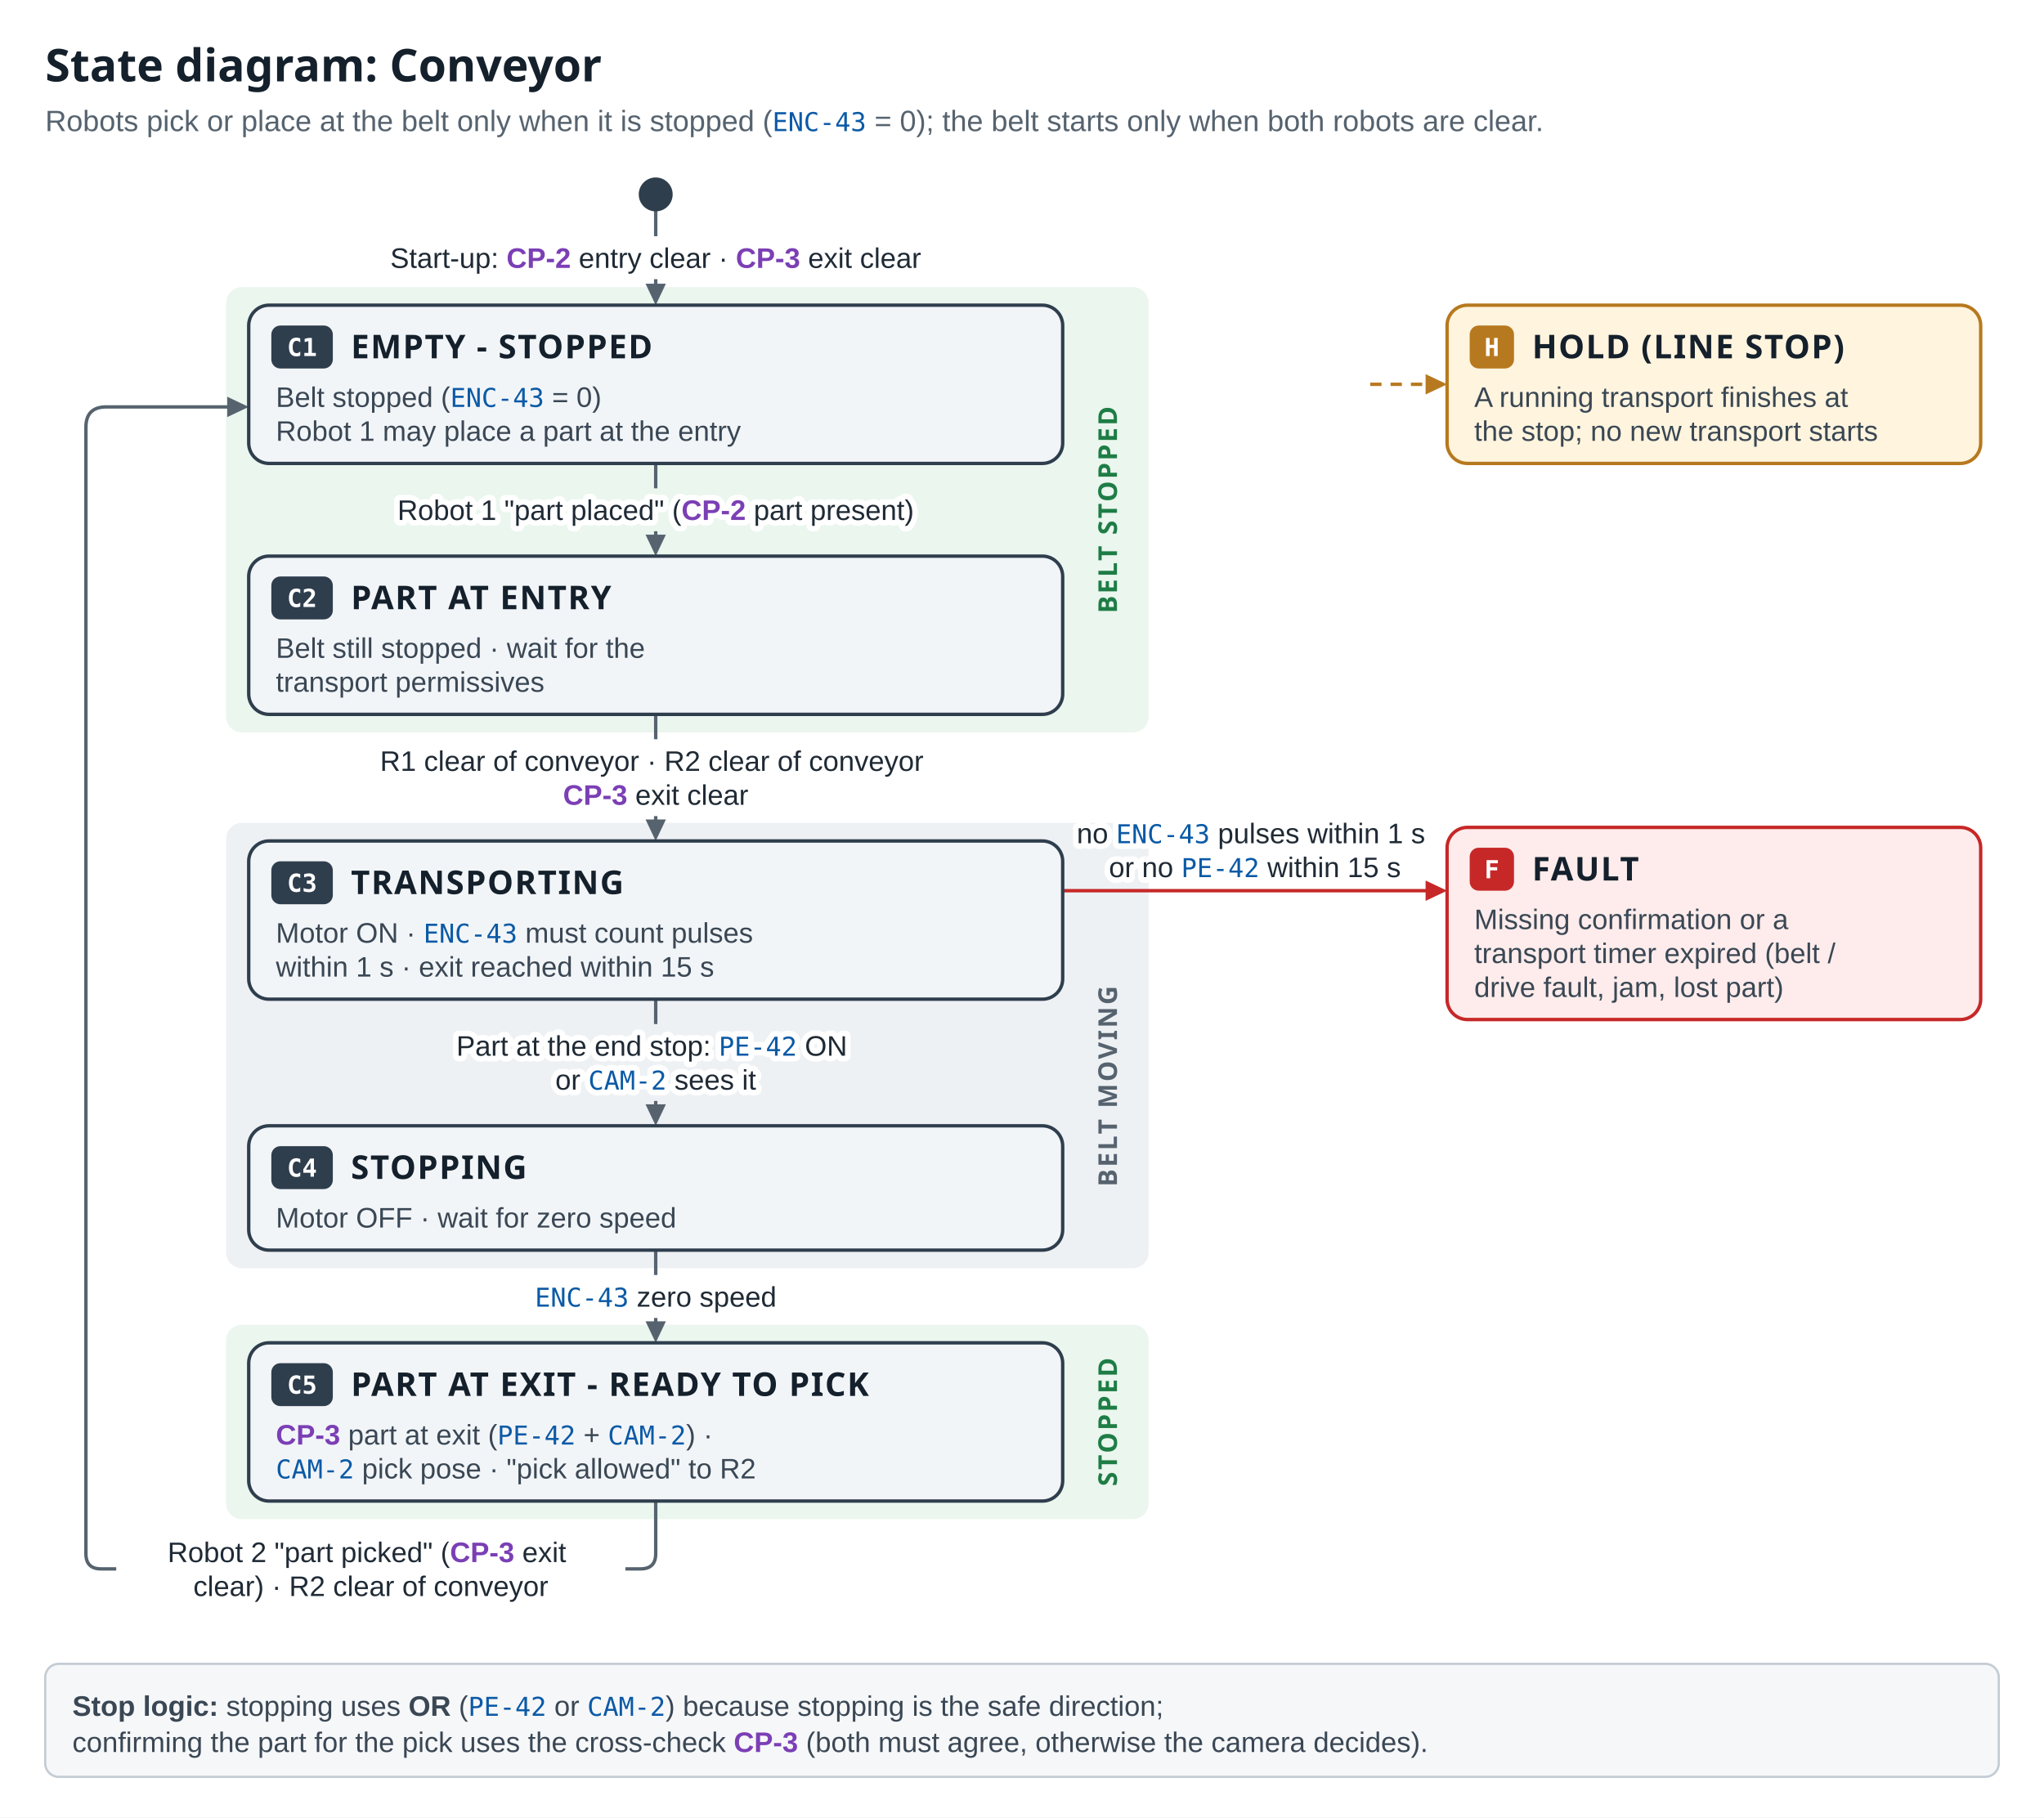
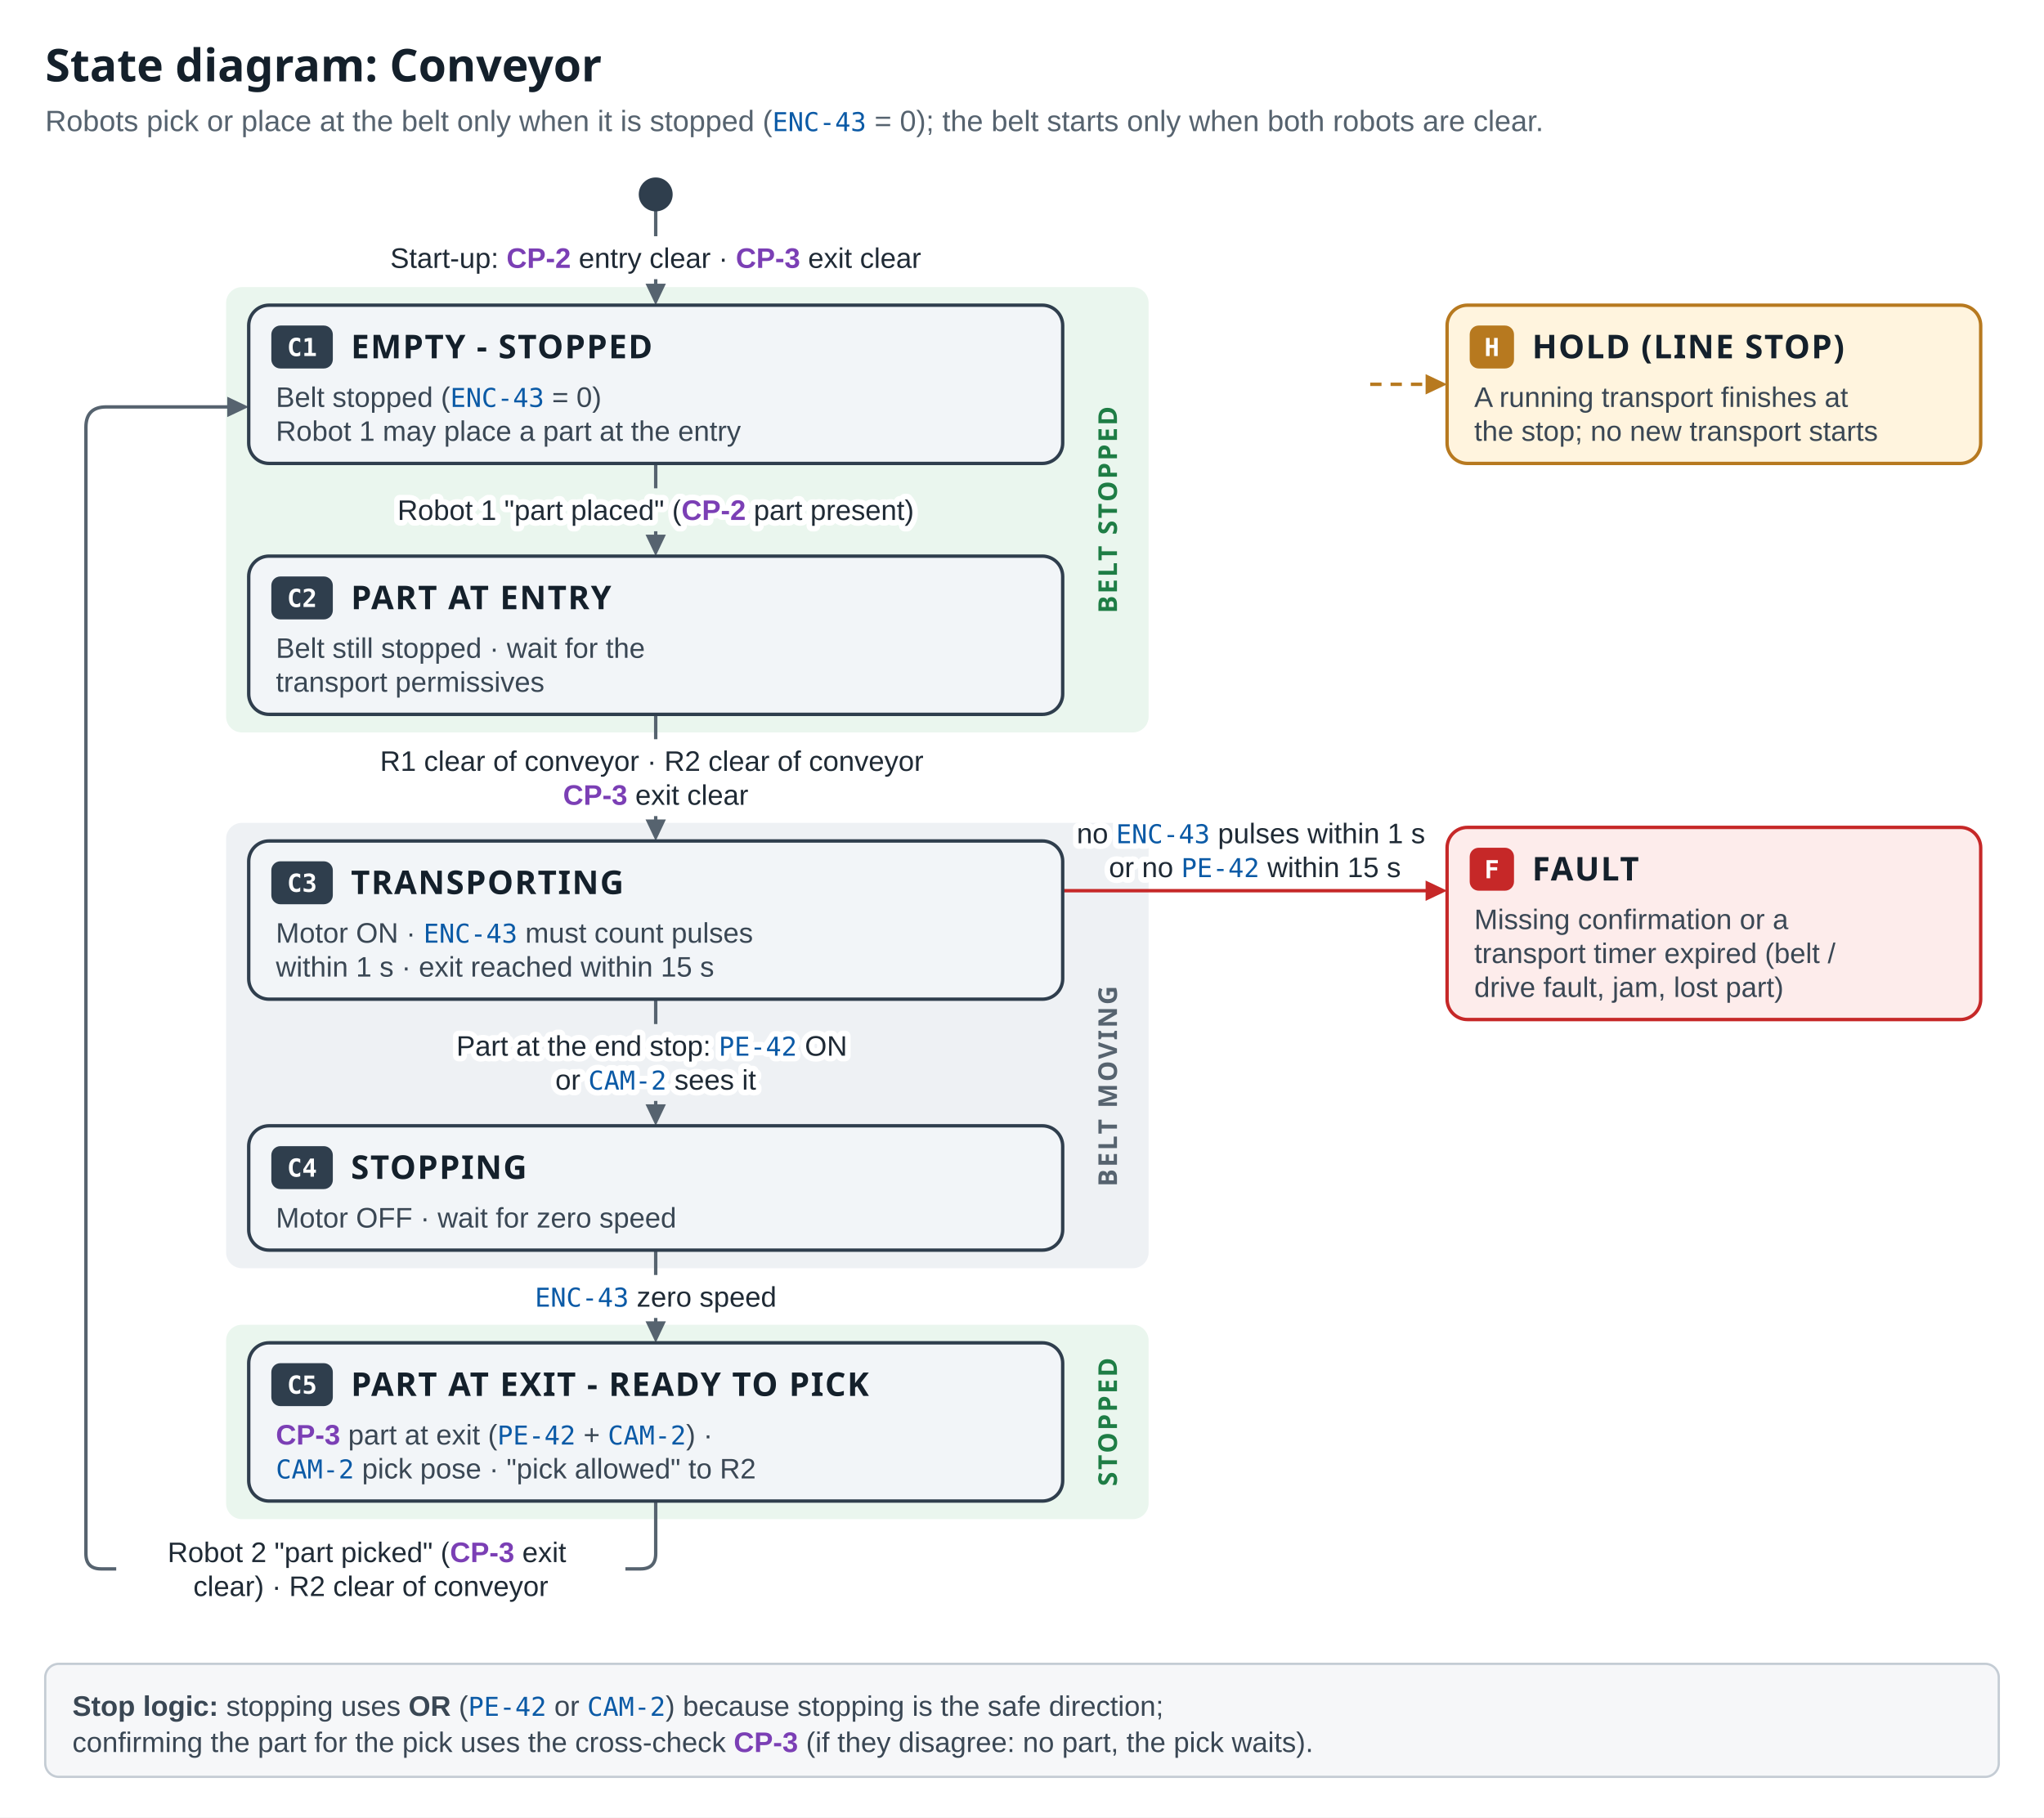
<svg xmlns="http://www.w3.org/2000/svg" class="dg-root" viewBox="0 0 904 804" width="904" height="804" font-family="'Barlow', 'Segoe UI', Arial, sans-serif" role="img" aria-label="State diagram: Conveyor">
  <style>
.dg-root{font-family:'Barlow','Segoe UI',Arial,sans-serif}
.dg-bg{fill:var(--dg-bg,#ffffff)}
.dg-title{font-family:'Barlow Semi Condensed','Barlow','Segoe UI',sans-serif;font-weight:700;font-size:20px;fill:var(--dg-ink,#14202b)}
.dg-sub{font-size:13px;fill:var(--dg-muted,#56636f)}
.dg-st-rect{fill:var(--dg-st,#f2f5f8);stroke:var(--dg-line,#2f3e4d);stroke-width:1.5}
.dg-st-title{font-family:'Barlow Semi Condensed','Barlow','Segoe UI',sans-serif;font-weight:700;font-size:14.5px;fill:var(--dg-ink,#14202b);letter-spacing:.04em}
.dg-st-do{font-size:12.5px;fill:var(--dg-soft,#3a4754)}
.dg-st-chip{fill:var(--dg-line,#2f3e4d)}
.dg-st-chiptext{font-family:'IBM Plex Mono',Consolas,monospace;font-weight:600;font-size:11px;fill:var(--dg-chipink,#ffffff)}
.dg-tr{fill:none;stroke:var(--dg-arrow,#56636f);stroke-width:1.5}
.dg-head{fill:var(--dg-arrow,#56636f)}
.dg-dash{stroke-dasharray:5 4}
.dg-trk-fault .dg-tr{stroke:var(--dg-red,#c62828)} .dg-trk-fault .dg-head{fill:var(--dg-red,#c62828)}
.dg-trk-hold .dg-tr{stroke:var(--dg-amber,#b7791f)} .dg-trk-hold .dg-head{fill:var(--dg-amber,#b7791f)}
.dg-trk-ok .dg-tr{stroke:var(--dg-green,#1e7d45)} .dg-trk-ok .dg-head{fill:var(--dg-green,#1e7d45)}
.dg-guard{font-size:12.5px;fill:var(--dg-ink2,#1f2a35)}
.dg-halo{paint-order:stroke;stroke:var(--dg-bg,#ffffff);stroke-width:5px;stroke-linejoin:round}
.dg-tag{font-family:'IBM Plex Mono',Consolas,monospace;font-size:11.5px;font-weight:500;fill:var(--dg-blue,#0b5aa6)}
.dg-cp{font-weight:700;fill:var(--dg-cp,#7b3fb5)}
.dg-b{font-weight:700}
.dg-small{font-size:11.5px}
.dg-init{fill:var(--dg-line,#2f3e4d)}
.dg-k-wait .dg-st-rect{stroke-dasharray:5 3}
.dg-k-fault .dg-st-rect{fill:var(--dg-red-t,#fdeceb);stroke:var(--dg-red,#c62828)} .dg-k-fault .dg-st-chip{fill:var(--dg-red,#c62828)}
.dg-k-hold .dg-st-rect{fill:var(--dg-amber-t,#fff4de);stroke:var(--dg-amber,#b7791f)} .dg-k-hold .dg-st-chip{fill:var(--dg-amber,#b7791f)}
.dg-k-ok .dg-st-rect{fill:var(--dg-green-t,#e7f5ec);stroke:var(--dg-green,#1e7d45)} .dg-k-ok .dg-st-chip{fill:var(--dg-green,#1e7d45)}
.dg-k-warn .dg-st-rect{fill:var(--dg-amber-t,#fff4de);stroke:var(--dg-amber,#b7791f)} .dg-k-warn .dg-st-chip{fill:var(--dg-amber,#b7791f)}
.dg-k-stop .dg-st-rect{fill:var(--dg-red-t,#fdeceb);stroke:var(--dg-red,#c62828)} .dg-k-stop .dg-st-chip{fill:var(--dg-red,#c62828)}
.dg-k-op .dg-st-rect{fill:var(--dg-blue-t,#e6effa);stroke:var(--dg-blue,#0b5aa6)} .dg-k-op .dg-st-chip{fill:var(--dg-blue,#0b5aa6)}
.dg-k-check .dg-st-rect{fill:var(--dg-cp-t,#f3ecfa);stroke:var(--dg-cp,#7b3fb5)} .dg-k-check .dg-st-chip{fill:var(--dg-cp,#7b3fb5)}
.dg-band{stroke:none}
.dg-band-idle{fill:var(--dg-amber-b,#fff5e0)} .dg-band-run{fill:var(--dg-blue-b,#e9f1fb)}
.dg-band-stop{fill:var(--dg-green-b,#eaf6ee)} .dg-band-move{fill:var(--dg-gray-b,#eef1f4)}
.dg-band-label{font-family:'Barlow Semi Condensed','Barlow',sans-serif;font-weight:700;font-size:11.5px;letter-spacing:.08em;fill:var(--dg-muted,#56636f)}
.dg-band-label.idle{fill:var(--dg-amber-d,#9a6212)} .dg-band-label.run{fill:var(--dg-blue,#0b5aa6)} .dg-band-label.stop{fill:var(--dg-green,#1e7d45)}
.dg-note-rect{fill:var(--dg-note,#f6f7f9);stroke:var(--dg-rule,#c4ccd4);stroke-width:1}
.dg-note{font-size:12.5px;fill:var(--dg-soft,#3a4754)}
.dg-choice{fill:var(--dg-st,#f2f5f8);stroke:var(--dg-line,#2f3e4d);stroke-width:1.5}
.dg-choice-t{font-family:'Barlow Semi Condensed','Barlow',sans-serif;font-weight:700;font-size:13.5px;fill:var(--dg-ink,#14202b)}
.dg-node{fill:var(--dg-st,#f2f5f8);stroke:var(--dg-line,#2f3e4d);stroke-width:1.4}
.dg-node.ok{fill:var(--dg-green-t,#e7f5ec);stroke:var(--dg-green,#1e7d45)}
.dg-node.warn{fill:var(--dg-amber-t,#fff4de);stroke:var(--dg-amber,#b7791f)}
.dg-node.stop{fill:var(--dg-red-t,#fdeceb);stroke:var(--dg-red,#c62828)}
.dg-node.check{fill:var(--dg-cp-t,#f3ecfa);stroke:var(--dg-cp,#7b3fb5)}
.dg-node.op{fill:var(--dg-blue-t,#e6effa);stroke:var(--dg-blue,#0b5aa6)}
.dg-node-t{font-family:'Barlow Semi Condensed','Barlow',sans-serif;font-weight:700;font-size:14px;fill:var(--dg-ink,#14202b)}
.dg-node-s{font-size:12.5px;fill:var(--dg-soft,#3a4754)}
.dg-owner{font-family:'Barlow Semi Condensed','Barlow',sans-serif;font-weight:700;font-size:10.5px;letter-spacing:.08em;fill:#ffffff}
.dg-owner-r{fill:#2f3e4d}
.dg-owner-r.op,.dg-owner-r.light{fill:#0b5aa6} .dg-owner-r.cnc{fill:#a0521d} .dg-owner-r.conv{fill:#2f6f5e} .dg-owner-r.r2{fill:#806000}
.dg-owner-r.cam{fill:#7b3fb5} .dg-owner-r.gauge{fill:#a33a3a} .dg-owner-r.ok{fill:#1e7d45} .dg-owner-r.nok{fill:#c62828}
.dg-conn{fill:var(--dg-bg,#ffffff);stroke:var(--dg-line,#2f3e4d);stroke-width:1.5}
.dg-conn-t{font-family:'Barlow Semi Condensed','Barlow',sans-serif;font-weight:700;font-size:13px;fill:var(--dg-ink,#14202b)}
.dg-num{font-family:'Barlow Semi Condensed','Barlow',sans-serif;font-weight:700;font-size:14px;fill:var(--dg-muted,#56636f)}
.dg-active .dg-st-rect,.dg-active .dg-node,.dg-active .dg-choice{stroke:var(--dg-active,#0a66e8);stroke-width:3.2;fill:var(--dg-active-t,#dde9fc)}
.dg-active .dg-st-chip{fill:var(--dg-active,#0a66e8)}
.dg-flash .dg-tr{stroke:var(--dg-active,#0a66e8);stroke-width:3} .dg-flash .dg-head{fill:var(--dg-active,#0a66e8)}
/* layout drawing */
.ly-fence{fill:none;stroke:var(--dg-rule,#aab4be);stroke-width:1.3;stroke-dasharray:2 5}
.ly-aisle{font-family:'Barlow Semi Condensed','Barlow',sans-serif;font-weight:700;font-size:11px;letter-spacing:.14em;fill:var(--dg-muted,#56636f)}
.ly-mach{fill:var(--ly-mach,#dfe5ea);stroke:var(--dg-line,#2f3e4d);stroke-width:1.6}
.ly-mach-in{fill:var(--ly-mach-in,#eef2f5);stroke:var(--ly-rule2,#9aa6b1);stroke-width:1}
.ly-pallet{fill:var(--ly-pallet,#e9dcc6);stroke:var(--ly-pallet-s,#8a6d3b);stroke-width:1.5}
.ly-slot{fill:none;stroke:var(--ly-slot,#b39a6e);stroke-width:.9;stroke-dasharray:2 2}
.ly-part{fill:var(--ly-raw,#a9b2ba);stroke:var(--ly-raw-s,#56626c);stroke-width:1.1}
.ly-part.fin{fill:var(--ly-fin,#dfe8f0);stroke:var(--ly-fin-s,#43698c)}
.ly-part.nok{stroke:var(--dg-red,#c62828);stroke-width:2.2}
.ly-pocket{fill:none;stroke:var(--ly-fin-s,#43698c);stroke-width:.9}
.ly-belt{fill:var(--ly-belt,#39414a)}
.ly-frame{fill:var(--ly-frame,#8d98a3)}
.ly-roller{stroke:var(--ly-roller,#5b646d);stroke-width:1.1}
.ly-stop{fill:var(--dg-red,#c62828)}
.ly-robot{fill:var(--ly-robot,#2c4a66);stroke:var(--ly-robot-s,#15283a);stroke-width:1.5}
.ly-robot-t{font-family:'Barlow Semi Condensed','Barlow',sans-serif;font-weight:700;font-size:11.5px;fill:#ffffff;letter-spacing:.04em}
.ly-link{stroke:var(--ly-link,#5f7d99);stroke-width:13;stroke-linecap:round;fill:none}
.ly-link2{stroke:var(--ly-link2,#7f9ab3);stroke-width:10;stroke-linecap:round;fill:none}
.ly-joint{fill:var(--ly-joint,#243a52)}
.ly-finger{stroke:var(--ly-joint,#243a52);stroke-width:3.2;stroke-linecap:round}
.ly-door{fill:var(--ly-door,#6f8193);stroke:var(--dg-line,#2f3e4d);stroke-width:1}
.ly-track{stroke:var(--ly-rule2,#9aa6b1);stroke-width:1.1;stroke-dasharray:3 3}
.ly-handle{fill:var(--dg-line,#2f3e4d)}
.ly-label{font-family:'Barlow Semi Condensed','Barlow',sans-serif;font-weight:700;font-size:14px;fill:var(--dg-ink,#14202b);letter-spacing:.05em}
.ly-sub{font-size:11.5px;fill:var(--dg-soft,#3a4754)}
.ly-tag{font-family:'IBM Plex Mono',Consolas,monospace;font-size:11px;font-weight:600;fill:var(--dg-blue,#0b5aa6)}
.ly-tag.cam{fill:var(--dg-cp,#7b3fb5)} .ly-tag.saf{fill:var(--ly-safety,#946c00)}
.ly-sens{fill:var(--dg-bg,#ffffff);stroke:var(--dg-blue,#0b5aa6);stroke-width:1.6}
.ly-sens.safety{stroke:var(--ly-safety,#c79400)}
.ly-led{fill:var(--ly-led-off,#c3cad1)}
.ly-led.on{fill:var(--ly-led-on,#1ea453)}
.ly-led.bad{fill:var(--dg-red,#d32f2f)}
.ly-beam{stroke:var(--ly-beam,#d33b3b);stroke-width:1.1;stroke-dasharray:2 3;opacity:.8}
.ly-fov{fill:var(--ly-fov,rgba(123,63,181,.045));stroke:var(--dg-cp,#7b3fb5);stroke-width:1.3;stroke-dasharray:7 4}
.ly-roi{fill:none;stroke:var(--dg-cp,#7b3fb5);stroke-width:1.1;stroke-dasharray:2 2}
.ly-roi-t{font-family:'IBM Plex Mono',Consolas,monospace;font-size:10px;font-weight:600;fill:var(--dg-cp,#7b3fb5)}
.ly-roi-t.on-belt{fill:#d9c5f5}
.ly-cam{fill:var(--dg-cp,#7b3fb5)}
.ly-nok{fill:var(--ly-nok,#fbe3e1);stroke:var(--dg-red,#c62828);stroke-width:1.6}
.ly-nok-h{stroke:var(--dg-red,#c62828);stroke-width:.9;opacity:.35}
.ly-gauge{fill:var(--ly-gauge,#e9eef3);stroke:var(--dg-line,#2f3e4d);stroke-width:1.5}
.ly-datum{fill:var(--dg-line,#2f3e4d)}
.ly-laser{fill:var(--dg-red,#c62828)}
.ly-cab{fill:var(--ly-mach,#dfe5ea);stroke:var(--dg-line,#2f3e4d);stroke-width:1.3}
.ly-lamp-r{fill:#d32f2f} .ly-lamp-a{fill:#f2a900} .ly-lamp-g{fill:#1e9e52} .ly-lamp-b{fill:#1565c0}
.ly-lamp-off{opacity:.2}
.ly-scan{fill:var(--ly-scan,rgba(199,148,0,.09));stroke:var(--ly-safety,#c79400);stroke-width:1.1;stroke-dasharray:3 3}
.ly-flow{fill:none;stroke:#ffffff;stroke-width:1.8;opacity:.75}
.ly-note{font-size:11.5px;font-style:italic;fill:var(--dg-muted,#56636f)}
.ly-legend{font-size:12px;fill:var(--dg-soft,#3a4754)}
/* timing chart */
.gt-grid{stroke:var(--dg-rule,#d5dbe1);stroke-width:1}
.gt-axis{font-size:11.5px;fill:var(--dg-muted,#56636f)}
.gt-row{font-family:'Barlow Semi Condensed','Barlow',sans-serif;font-weight:700;font-size:13.5px;fill:var(--dg-ink,#14202b)}
.gt-bar-t{font-size:11.5px;fill:#ffffff;font-weight:600}
.gt-bar-t.dark{fill:var(--dg-ink,#14202b)}
.gt-mach{fill:#3f73b5} .gt-idle{fill:#e3a21a} .gt-door{fill:#2f3e4d} .gt-move{fill:#7d8b98} .gt-wait{fill:var(--dg-gray-b,#eef1f4);stroke:var(--dg-rule,#c4ccd4)} .gt-belt{fill:#2f6f5e} .gt-gauge{fill:#a33a3a}
.gt-kpi{font-family:'Barlow Semi Condensed','Barlow',sans-serif;font-weight:700;font-size:15px;fill:var(--dg-ink,#14202b)}
.gt-break{fill:var(--dg-bg,#ffffff);stroke:var(--dg-muted,#56636f);stroke-width:1.2}
.pill-t{font-family:'IBM Plex Mono',Consolas,monospace;font-size:10.5px;font-weight:600}
</style>
  <rect class="dg-bg" x="0" y="0" width="904" height="804" />
  <text class="dg-title" x="20" y="36">State diagram: Conveyor</text>
  <text class="dg-sub" x="20" y="58">Robots pick or place at the belt only when it is stopped (<tspan class="dg-tag">ENC-43</tspan> = 0); the belt starts only when both robots are clear.</text>
  <rect class="dg-band dg-band-stop" x="100" y="127" width="408" height="197" rx="7" />
  <text class="dg-band-label stop" x="490" y="225.5" text-anchor="middle" transform="rotate(-90 490 225.5)" dy="4">BELT STOPPED</text>
  <rect class="dg-band dg-band-move" x="100" y="364" width="408" height="197" rx="7" />
  <text class="dg-band-label move" x="490" y="480.5" text-anchor="middle" transform="rotate(-90 490 480.5)" dy="4">BELT MOVING</text>
  <rect class="dg-band dg-band-stop" x="100" y="586" width="408" height="86" rx="7" />
  <text class="dg-band-label stop" x="490" y="629" text-anchor="middle" transform="rotate(-90 490 629)" dy="4">STOPPED</text>
  <g class="dg-trg">
    <path class="dg-tr" d="M290 93 L290 104.5" />
    <path class="dg-tr" d="M290 123.5 L290 130" />
    <polygon class="dg-head" points="290,135 294.5,125.5 285.5,125.5" />
  </g>
  <g class="dg-trg" data-tr="C1&gt;C2">
    <path class="dg-tr" d="M290 205 L290 216" />
    <path class="dg-tr" d="M290 235 L290 241" />
    <polygon class="dg-head" points="290,246 294.5,236.5 285.5,236.5" />
  </g>
  <g class="dg-trg" data-tr="C2&gt;C3">
    <path class="dg-tr" d="M290 316 L290 327" />
    <path class="dg-tr" d="M290 361 L290 367" />
    <polygon class="dg-head" points="290,372 294.5,362.5 285.5,362.5" />
  </g>
  <g class="dg-trg" data-tr="C3&gt;C4">
    <path class="dg-tr" d="M290 442 L290 453" />
    <path class="dg-tr" d="M290 487 L290 493" />
    <polygon class="dg-head" points="290,498 294.5,488.5 285.5,488.5" />
  </g>
  <g class="dg-trg" data-tr="C4&gt;C5">
    <path class="dg-tr" d="M290 553 L290 564" />
    <path class="dg-tr" d="M290 583 L290 589" />
    <polygon class="dg-head" points="290,594 294.5,584.5 285.5,584.5" />
  </g>
  <g class="dg-trg" data-tr="C5&gt;C1">
    <path class="dg-tr" d="M290 664 L290 687.3 Q290 694 283.3 694 L276.6 694" />
    <path class="dg-tr" d="M51.4 694 L44.7 694 Q38 694 38 687.3 L38 189 Q38 180 47 180 L105 180" />
    <polygon class="dg-head" points="110,180 100.5,175.5 100.5,184.5" />
  </g>
  <g class="dg-trg dg-trk-fault" data-tr="C3&gt;F">
    <path class="dg-tr" d="M470 394 L635 394" />
    <polygon class="dg-head" points="640,394 630.5,389.5 630.5,398.5" />
  </g>
  <g class="dg-trg dg-trk-hold">
    <path class="dg-tr dg-dash" d="M606 170 L635 170" />
    <polygon class="dg-head" points="640,170 630.5,165.5 630.5,174.5" />
  </g>
  <circle class="dg-init" cx="290" cy="86" r="7.5" />
  <g class="dg-state" data-state="C1">
    <rect class="dg-st-rect" x="110" y="135" width="360" height="70" rx="9" />
    <rect class="dg-st-chip" x="120" y="144" width="27.2" height="19" rx="4" />
    <text class="dg-st-chiptext" x="133.6" y="157.5" text-anchor="middle">C1</text>
    <text class="dg-st-title" x="155.2" y="158.5">EMPTY - STOPPED</text>
    <text class="dg-st-do" x="122" y="180">Belt stopped (<tspan class="dg-tag">ENC-43</tspan> = 0)</text>
    <text class="dg-st-do" x="122" y="195">Robot 1 may place a part at the entry</text>
  </g>
  <g class="dg-state" data-state="C2">
    <rect class="dg-st-rect" x="110" y="246" width="360" height="70" rx="9" />
    <rect class="dg-st-chip" x="120" y="255" width="27.2" height="19" rx="4" />
    <text class="dg-st-chiptext" x="133.6" y="268.5" text-anchor="middle">C2</text>
    <text class="dg-st-title" x="155.2" y="269.5">PART AT ENTRY</text>
    <text class="dg-st-do" x="122" y="291">Belt still stopped · wait for the</text>
    <text class="dg-st-do" x="122" y="306">transport permissives</text>
  </g>
  <g class="dg-state" data-state="C3">
    <rect class="dg-st-rect" x="110" y="372" width="360" height="70" rx="9" />
    <rect class="dg-st-chip" x="120" y="381" width="27.2" height="19" rx="4" />
    <text class="dg-st-chiptext" x="133.6" y="394.5" text-anchor="middle">C3</text>
    <text class="dg-st-title" x="155.2" y="395.5">TRANSPORTING</text>
    <text class="dg-st-do" x="122" y="417">Motor ON · <tspan class="dg-tag">ENC-43</tspan> must count pulses</text>
    <text class="dg-st-do" x="122" y="432">within 1 s · exit reached within 15 s</text>
  </g>
  <g class="dg-state" data-state="C4">
    <rect class="dg-st-rect" x="110" y="498" width="360" height="55" rx="9" />
    <rect class="dg-st-chip" x="120" y="507" width="27.2" height="19" rx="4" />
    <text class="dg-st-chiptext" x="133.6" y="520.5" text-anchor="middle">C4</text>
    <text class="dg-st-title" x="155.2" y="521.5">STOPPING</text>
    <text class="dg-st-do" x="122" y="543">Motor OFF · wait for zero speed</text>
  </g>
  <g class="dg-state" data-state="C5">
    <rect class="dg-st-rect" x="110" y="594" width="360" height="70" rx="9" />
    <rect class="dg-st-chip" x="120" y="603" width="27.2" height="19" rx="4" />
    <text class="dg-st-chiptext" x="133.6" y="616.5" text-anchor="middle">C5</text>
    <text class="dg-st-title" x="155.2" y="617.5">PART AT EXIT - READY TO PICK</text>
    <text class="dg-st-do" x="122" y="639">
      <tspan class="dg-cp">CP-3</tspan> part at exit (<tspan class="dg-tag">PE-42</tspan> + <tspan class="dg-tag">CAM-2</tspan>) ·</text>
    <text class="dg-st-do" x="122" y="654">
      <tspan class="dg-tag">CAM-2</tspan> pick pose · "pick allowed" to R2</text>
  </g>
  <g class="dg-state dg-k-fault" data-state="F">
    <rect class="dg-st-rect" x="640" y="366" width="236" height="85" rx="9" />
    <rect class="dg-st-chip" x="650" y="375" width="19.6" height="19" rx="4" />
    <text class="dg-st-chiptext" x="659.8" y="388.5" text-anchor="middle">F</text>
    <text class="dg-st-title" x="677.6" y="389.5">FAULT</text>
    <text class="dg-st-do" x="652" y="411">Missing confirmation or a</text>
    <text class="dg-st-do" x="652" y="426">transport timer expired (belt /</text>
    <text class="dg-st-do" x="652" y="441">drive fault, jam, lost part)</text>
  </g>
  <g class="dg-state dg-k-hold" data-state="H">
    <rect class="dg-st-rect" x="640" y="135" width="236" height="70" rx="9" />
    <rect class="dg-st-chip" x="650" y="144" width="19.6" height="19" rx="4" />
    <text class="dg-st-chiptext" x="659.8" y="157.5" text-anchor="middle">H</text>
    <text class="dg-st-title" x="677.6" y="158.5">HOLD (LINE STOP)</text>
    <text class="dg-st-do" x="652" y="180">A running transport finishes at</text>
    <text class="dg-st-do" x="652" y="195">the stop; no new transport starts</text>
  </g>
  <rect class="dg-note-rect" x="20" y="736" width="864" height="50" rx="6" />
  <text class="dg-note" x="32" y="759">
    <tspan class="dg-b">Stop logic:</tspan> stopping uses <tspan class="dg-b">OR</tspan> (<tspan class="dg-tag">PE-42</tspan> or <tspan class="dg-tag">CAM-2</tspan>) because stopping is the safe direction;</text>
-   <text class="dg-note" x="32" y="775">confirming the part for the pick uses the cross-check <tspan class="dg-cp">CP-3</tspan> (both must agree, otherwise the camera decides).</text>
+   <text class="dg-note" x="32" y="775">confirming the part for the pick uses the cross-check <tspan class="dg-cp">CP-3</tspan> (if they disagree: no part, the pick waits).</text>
  <text class="dg-guard dg-halo" x="290" y="118.5" text-anchor="middle">
    <tspan x="290">Start-up: <tspan class="dg-cp">CP-2</tspan> entry clear · <tspan class="dg-cp">CP-3</tspan> exit clear</tspan>
  </text>
  <text class="dg-guard dg-halo" x="290" y="230" text-anchor="middle">
    <tspan x="290">Robot 1 "part placed" (<tspan class="dg-cp">CP-2</tspan> part present)</tspan>
  </text>
  <text class="dg-guard dg-halo" x="290" y="341" text-anchor="middle">
    <tspan x="290">R1 clear of conveyor · R2 clear of conveyor</tspan>
    <tspan x="290" dy="15">
      <tspan class="dg-cp">CP-3</tspan> exit clear</tspan>
  </text>
  <text class="dg-guard dg-halo" x="290" y="467" text-anchor="middle">
    <tspan x="290">Part at the end stop: <tspan class="dg-tag">PE-42</tspan> ON</tspan>
    <tspan x="290" dy="15">or <tspan class="dg-tag">CAM-2</tspan> sees it</tspan>
  </text>
  <text class="dg-guard dg-halo" x="290" y="578" text-anchor="middle">
    <tspan x="290">
      <tspan class="dg-tag">ENC-43</tspan> zero speed</tspan>
  </text>
  <text class="dg-guard dg-halo" x="164" y="691" text-anchor="middle">
    <tspan x="164">Robot 2 "part picked" (<tspan class="dg-cp">CP-3</tspan> exit</tspan>
    <tspan x="164" dy="15">clear) · R2 clear of conveyor</tspan>
  </text>
  <text class="dg-guard dg-halo" x="555" y="373" text-anchor="middle">
    <tspan x="555">no <tspan class="dg-tag">ENC-43</tspan> pulses within 1 s</tspan>
    <tspan x="555" dy="15">or no <tspan class="dg-tag">PE-42</tspan> within 15 s</tspan>
  </text>
</svg>
